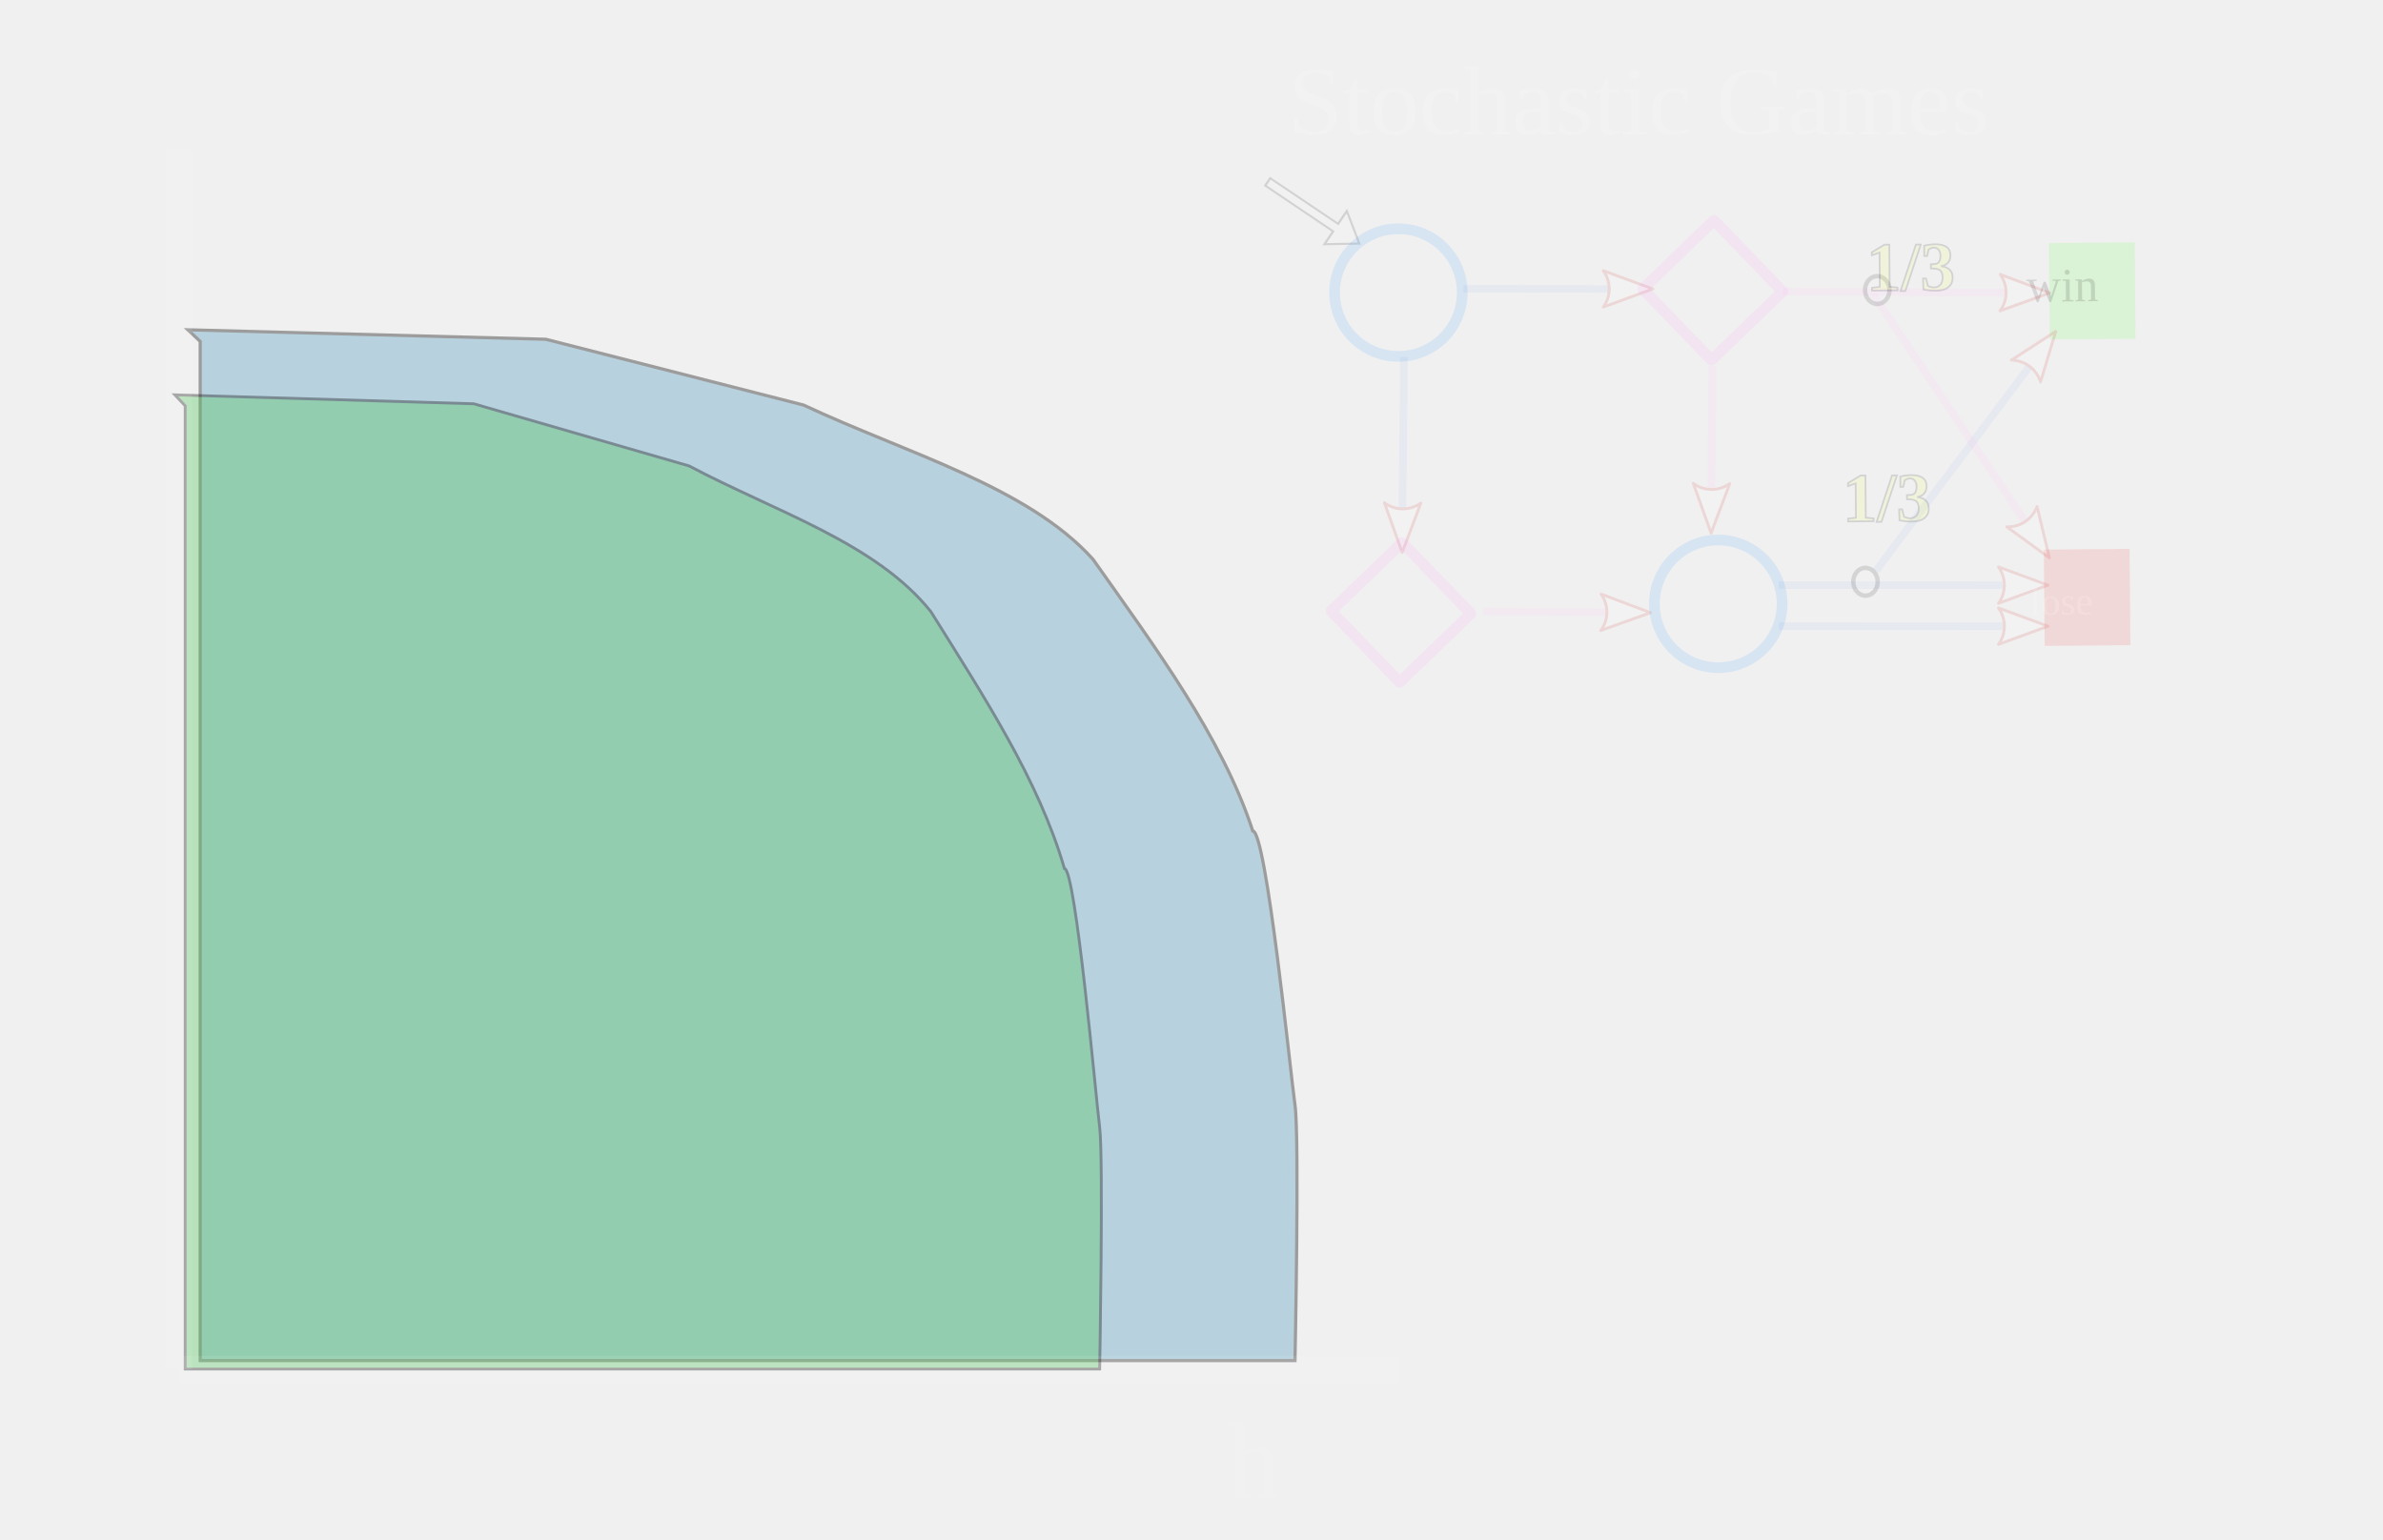
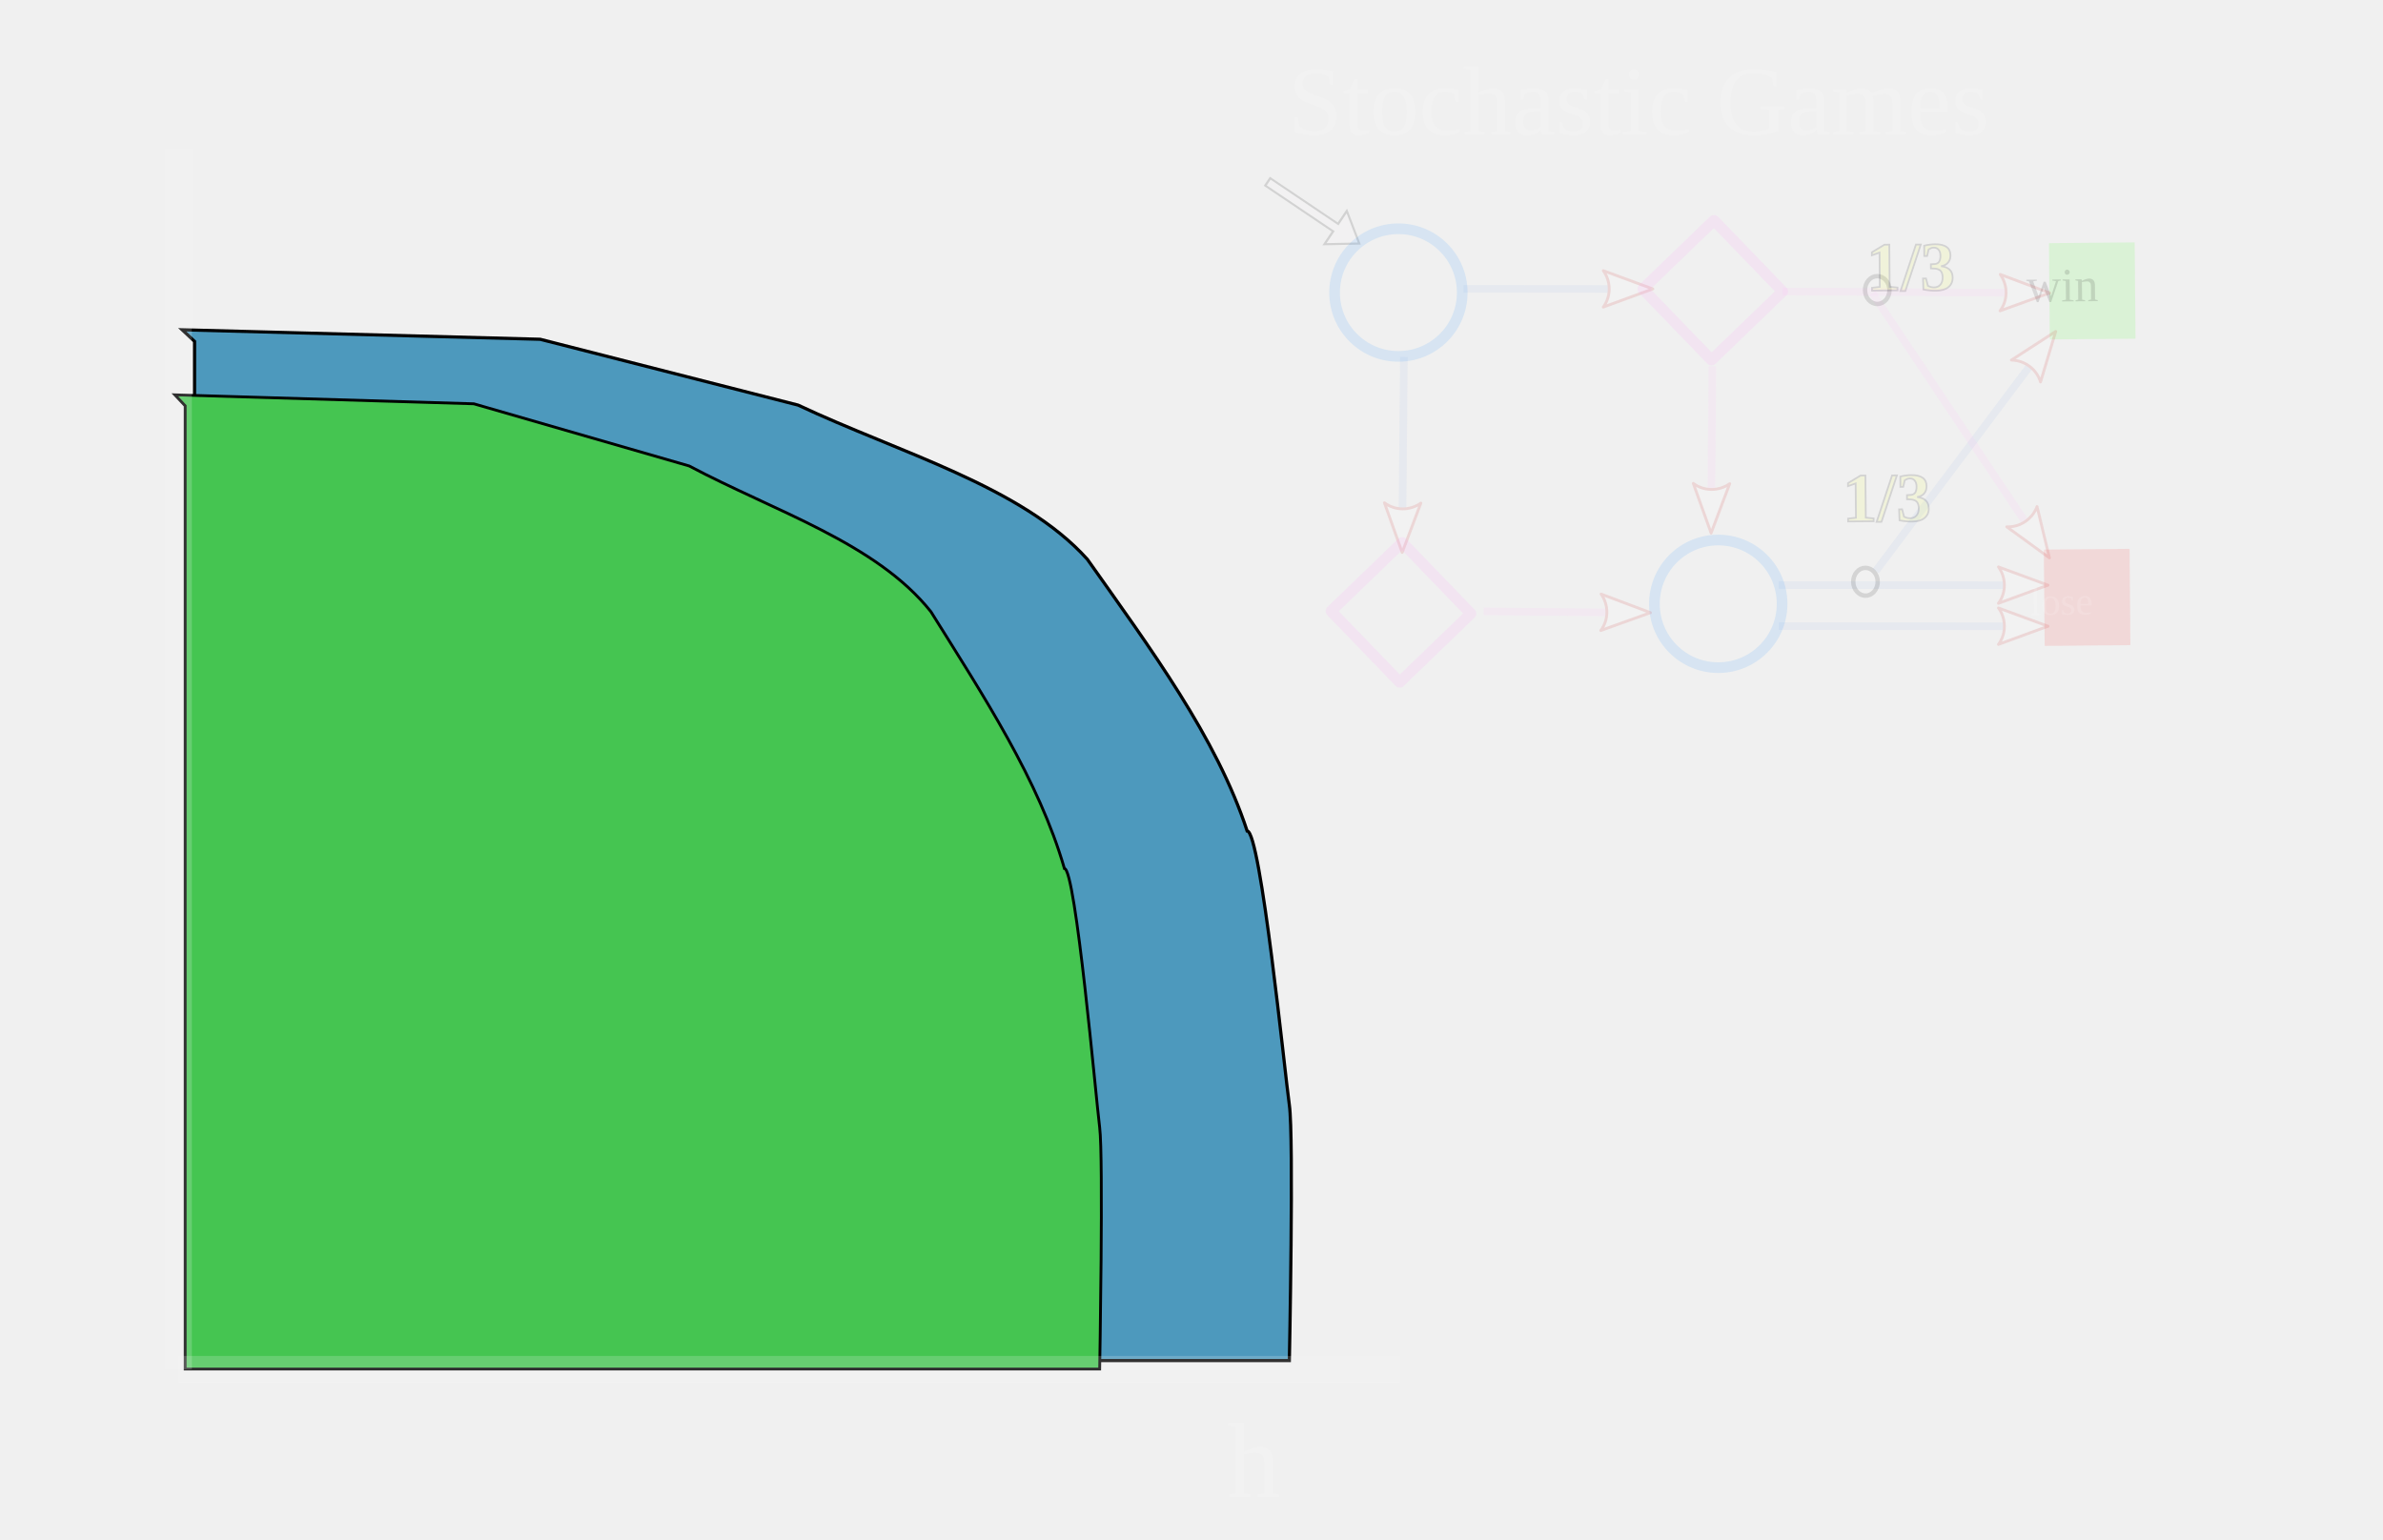
<svg xmlns="http://www.w3.org/2000/svg" width="844.607" height="545.63" viewBox="0 0 223.469 144.365" version="1.1" id="svg211">
  <defs id="defs208">
    <marker style="overflow:visible;" id="Arrow2Lend" refX="0.0" refY="0.0" orient="auto">
      <path transform="scale(1.1) rotate(180) translate(1,0)" d="M 8.719,4.034 L -2.207,0.016 L 8.719,-4.002 C 6.973,-1.63 6.983,1.616 8.719,4.034 z " style="fill-rule:evenodd;fill:context-stroke;stroke-width:0.625;stroke-linejoin:round;" id="path42699" />
    </marker>
    <marker style="overflow:visible" id="marker62969" refX="0.0" refY="0.0" orient="auto">
      <path transform="scale(0.8) translate(-6,0)" style="fill-rule:evenodd;fill:context-fill;stroke:context-stroke;stroke-width:1.0pt" d="M 5.77,0.0 L -2.88,5.0 L -2.88,-5.0 L 5.77,0.0 z " id="path62967" />
    </marker>
    <marker style="overflow:visible" id="marker62959" refX="0.0" refY="0.0" orient="auto">
      <path transform="scale(0.8) translate(12.5,0)" style="fill-rule:evenodd;fill:context-stroke;stroke:context-stroke;stroke-width:1.0pt" d="M 0.0,0.0 L 5.0,-5.0 L -12.5,0.0 L 5.0,5.0 L 0.0,0.0 z " id="path17092" />
    </marker>
    <marker style="overflow:visible" id="TriangleOutL" refX="0" refY="0" orient="auto">
      <path transform="scale(0.8)" style="fill:context-stroke;fill-rule:evenodd;stroke:context-stroke;stroke-width:1pt" d="M 5.77,0 -2.88,5 V -5 Z" id="path17234" />
    </marker>
    <marker style="overflow:visible" id="EmptyTriangleOutL" refX="0" refY="0" orient="auto">
      <path transform="matrix(0.8,0,0,0.8,-4.8,0)" style="fill:context-fill;fill-rule:evenodd;stroke:context-stroke;stroke-width:1pt" d="M 5.77,0 -2.88,5 V -5 Z" id="path17252" />
    </marker>
    <marker orient="auto" refY="0" refX="0" id="Arrow1Send" style="overflow:visible">
      <path id="path1590" d="M 0,0 5,-5 -12.5,0 5,5 Z" style="fill:#484d49;fill-opacity:0.457;fill-rule:evenodd;stroke:#484d49;stroke-width:1pt;stroke-opacity:0.457" transform="matrix(-0.2,0,0,-0.2,-1.2,0)" />
    </marker>
    <marker orient="auto" refY="0" refX="0" id="Arrow1Mend" style="overflow:visible">
      <path id="path1584" d="M 0,0 5,-5 -12.5,0 5,5 Z" style="fill:#000000;fill-opacity:1;fill-rule:evenodd;stroke:#000000;stroke-width:1pt;stroke-opacity:1" transform="matrix(-0.4,0,0,-0.4,-4,0)" />
    </marker>
    <marker orient="auto" refY="0" refX="0" id="Arrow1Lstart" style="overflow:visible">
      <path id="path1575" d="M 0,0 5,-5 -12.5,0 5,5 Z" style="fill:#000000;fill-opacity:1;fill-rule:evenodd;stroke:#000000;stroke-width:1pt;stroke-opacity:1" transform="matrix(0.8,0,0,0.8,10,0)" />
    </marker>
    <style type="text/css" id="current-color-scheme">
      .ColorScheme-Text {
        color:#4d4d4d;
      }
      </style>
    <marker style="overflow:visible" id="TriangleOutL-7" refX="0" refY="0" orient="auto">
      <path transform="scale(0.8)" style="fill:context-stroke;fill-rule:evenodd;stroke:context-stroke;stroke-width:1pt" d="M 5.77,0 -2.88,5 V -5 Z" id="path17234-6" />
    </marker>
    <marker style="overflow:visible" id="TriangleOutL-6" refX="0" refY="0" orient="auto">
      <path transform="scale(0.8)" style="fill:context-stroke;fill-rule:evenodd;stroke:context-stroke;stroke-width:1pt" d="M 5.77,0 -2.88,5 V -5 Z" id="path17234-2" />
    </marker>
    <marker style="overflow:visible" refX="0" refY="0" orient="auto" id="marker1553495298216058387">
      <path transform="scale(-0.6)" d="M 8.719,4.034 -2.207,0.016 8.719,-4.002 c -1.745,2.372 -1.735,5.617 -6e-7,8.035 z" style="fill:#ffffff;fill-opacity:1;fill-rule:evenodd;stroke:#cd2222;stroke-width:0.625;stroke-linejoin:round;stroke-opacity:1" id="path4726" />
    </marker>
    <marker style="overflow:visible" refX="0" refY="0" orient="auto" id="marker1553417629703916899">
      <path transform="scale(-0.6)" d="M 8.719,4.034 -2.207,0.016 8.719,-4.002 c -1.745,2.372 -1.735,5.617 -6e-7,8.035 z" style="fill:#ffffff;fill-opacity:1;fill-rule:evenodd;stroke:#cd2222;stroke-width:0.625;stroke-linejoin:round;stroke-opacity:1" id="path4732" />
    </marker>
    <marker style="overflow:visible" refX="0" refY="0" orient="auto" id="marker1553417629703916899-7">
      <path transform="scale(-0.6)" d="M 8.719,4.034 -2.207,0.016 8.719,-4.002 c -1.745,2.372 -1.735,5.617 -6e-7,8.035 z" style="fill:#ffffff;fill-opacity:1;fill-rule:evenodd;stroke:#cd2222;stroke-width:0.625;stroke-linejoin:round;stroke-opacity:1" id="path4732-2" />
    </marker>
    <marker style="overflow:visible" refX="0" refY="0" orient="auto" id="marker15539562149766756378">
      <path transform="scale(-0.6)" d="M 8.719,4.034 -2.207,0.016 8.719,-4.002 c -1.745,2.372 -1.735,5.617 -6e-7,8.035 z" style="fill:#ffffff;fill-opacity:1;fill-rule:evenodd;stroke:#cd2222;stroke-width:0.625;stroke-linejoin:round;stroke-opacity:1" id="path4735" />
    </marker>
    <marker style="overflow:visible" refX="0" refY="0" orient="auto" id="marker1553506919828493227">
      <path transform="scale(-0.6)" d="M 8.719,4.034 -2.207,0.016 8.719,-4.002 c -1.745,2.372 -1.735,5.617 -6e-7,8.035 z" style="fill:#ffffff;fill-opacity:1;fill-rule:evenodd;stroke:#cd2222;stroke-width:0.625;stroke-linejoin:round;stroke-opacity:1" id="path4723" />
    </marker>
    <marker style="overflow:visible" refX="0" refY="0" orient="auto" id="marker1553506919828493227-4">
      <path transform="scale(-0.6)" d="M 8.719,4.034 -2.207,0.016 8.719,-4.002 c -1.745,2.372 -1.735,5.617 -6e-7,8.035 z" style="fill:#ffffff;fill-opacity:1;fill-rule:evenodd;stroke:#cd2222;stroke-width:0.625;stroke-linejoin:round;stroke-opacity:1" id="path4723-3" />
    </marker>
    <marker style="overflow:visible" refX="0" refY="0" orient="auto" id="marker1553506919828493227-4-6">
      <path transform="scale(-0.6)" d="M 8.719,4.034 -2.207,0.016 8.719,-4.002 c -1.745,2.372 -1.735,5.617 -6e-7,8.035 z" style="fill:#ffffff;fill-opacity:1;fill-rule:evenodd;stroke:#cd2222;stroke-width:0.625;stroke-linejoin:round;stroke-opacity:1" id="path4723-3-4" />
    </marker>
    <marker style="overflow:visible" refX="0" refY="0" orient="auto" id="marker1553352461937877444">
      <path transform="scale(-0.6)" d="M 8.719,4.034 -2.207,0.016 8.719,-4.002 c -1.745,2.372 -1.735,5.617 -6e-7,8.035 z" style="fill:#ffffff;fill-opacity:1;fill-rule:evenodd;stroke:#cd2222;stroke-width:0.625;stroke-linejoin:round;stroke-opacity:1" id="path4720" />
    </marker>
    <marker style="overflow:visible" refX="0" refY="0" orient="auto" id="marker15531871865674093383">
      <path transform="scale(-0.6)" d="M 8.719,4.034 -2.207,0.016 8.719,-4.002 c -1.745,2.372 -1.735,5.617 -6e-7,8.035 z" style="fill:#ffffff;fill-opacity:1;fill-rule:evenodd;stroke:#cd2222;stroke-width:0.625;stroke-linejoin:round;stroke-opacity:1" id="path4729" />
    </marker>
    <marker style="overflow:visible" refX="0" refY="0" orient="auto" id="marker1553506919828493227-0">
      <path transform="scale(-0.6)" d="M 8.719,4.034 -2.207,0.016 8.719,-4.002 c -1.745,2.372 -1.735,5.617 -6e-7,8.035 z" style="fill:#ffffff;fill-opacity:1;fill-rule:evenodd;stroke:#cd2222;stroke-width:0.625;stroke-linejoin:round;stroke-opacity:1" id="path4723-9" />
    </marker>
    <marker style="overflow:visible" refX="0" refY="0" orient="auto" id="marker1553506919828493227-0-6">
      <path transform="scale(-0.6)" d="M 8.719,4.034 -2.207,0.016 8.719,-4.002 c -1.745,2.372 -1.735,5.617 -6e-7,8.035 z" style="fill:#ffffff;fill-opacity:1;fill-rule:evenodd;stroke:#cd2222;stroke-width:0.625;stroke-linejoin:round;stroke-opacity:1" id="path4723-9-0" />
    </marker>
    <marker style="overflow:visible" refX="0" refY="0" orient="auto" id="marker1553506919828493227-0-6-2">
      <path transform="scale(-0.6)" d="M 8.719,4.034 -2.207,0.016 8.719,-4.002 c -1.745,2.372 -1.735,5.617 -6e-7,8.035 z" style="fill:#ffffff;fill-opacity:1;fill-rule:evenodd;stroke:#cd2222;stroke-width:0.625;stroke-linejoin:round;stroke-opacity:1" id="path4723-9-0-6" />
    </marker>
    <marker style="overflow:visible" refX="0" refY="0" orient="auto" id="marker1553506919828493227-0-6-2-2">
      <path transform="scale(-0.6)" d="M 8.719,4.034 -2.207,0.016 8.719,-4.002 c -1.745,2.372 -1.735,5.617 -6e-7,8.035 z" style="fill:#ffffff;fill-opacity:1;fill-rule:evenodd;stroke:#cd2222;stroke-width:0.625;stroke-linejoin:round;stroke-opacity:1" id="path4723-9-0-6-0" />
    </marker>
    <marker style="overflow:visible" refX="0" refY="0" orient="auto" id="marker1553506919828493227-0-6-2-3">
      <path transform="scale(-0.6)" d="M 8.719,4.034 -2.207,0.016 8.719,-4.002 c -1.745,2.372 -1.735,5.617 -6e-7,8.035 z" style="fill:#ffffff;fill-opacity:1;fill-rule:evenodd;stroke:#cd2222;stroke-width:0.625;stroke-linejoin:round;stroke-opacity:1" id="path4723-9-0-6-7" />
    </marker>
    <marker style="overflow:visible" refX="0" refY="0" orient="auto" id="marker1553506919828493227-0-6-2-9">
      <path transform="scale(-0.6)" d="M 8.719,4.034 -2.207,0.016 8.719,-4.002 c -1.745,2.372 -1.735,5.617 -6e-7,8.035 z" style="fill:#ffffff;fill-opacity:1;fill-rule:evenodd;stroke:#cd2222;stroke-width:0.625;stroke-linejoin:round;stroke-opacity:1" id="path4723-9-0-6-2" />
    </marker>
    <marker style="overflow:visible" refX="0" refY="0" orient="auto" id="marker1553506919828493227-0-6-2-9-9">
      <path transform="scale(-0.6)" d="M 8.719,4.034 -2.207,0.016 8.719,-4.002 c -1.745,2.372 -1.735,5.617 -6e-7,8.035 z" style="fill:#ffffff;fill-opacity:1;fill-rule:evenodd;stroke:#cd2222;stroke-width:0.625;stroke-linejoin:round;stroke-opacity:1" id="path4723-9-0-6-2-7" />
    </marker>
    <marker style="overflow:visible" refX="0" refY="0" orient="auto" id="marker1553506919828493227-0-6-2-9-6">
      <path transform="scale(-0.6)" d="M 8.719,4.034 -2.207,0.016 8.719,-4.002 c -1.745,2.372 -1.735,5.617 -6e-7,8.035 z" style="fill:#ffffff;fill-opacity:1;fill-rule:evenodd;stroke:#cd2222;stroke-width:0.625;stroke-linejoin:round;stroke-opacity:1" id="path4723-9-0-6-2-1" />
    </marker>
    <marker style="overflow:visible" refX="0" refY="0" orient="auto" id="marker1553506919828493227-0-6-2-9-6-9">
      <path transform="scale(-0.6)" d="M 8.719,4.034 -2.207,0.016 8.719,-4.002 c -1.745,2.372 -1.735,5.617 -6e-7,8.035 z" style="fill:#ffffff;fill-opacity:1;fill-rule:evenodd;stroke:#cd2222;stroke-width:0.625;stroke-linejoin:round;stroke-opacity:1" id="path4723-9-0-6-2-1-3" />
    </marker>
    <marker style="overflow:visible" refX="0" refY="0" orient="auto" id="marker1553506919828493227-0-3">
      <path transform="scale(-0.6)" d="M 8.719,4.034 -2.207,0.016 8.719,-4.002 c -1.745,2.372 -1.735,5.617 -6e-7,8.035 z" style="fill:#ffffff;fill-opacity:1;fill-rule:evenodd;stroke:#cd2222;stroke-width:0.625;stroke-linejoin:round;stroke-opacity:1" id="path4723-9-6" />
    </marker>
    <marker style="overflow:visible" refX="0" refY="0" orient="auto" id="marker1553506919828493227-0-6-0">
      <path transform="scale(-0.6)" d="M 8.719,4.034 -2.207,0.016 8.719,-4.002 c -1.745,2.372 -1.735,5.617 -6e-7,8.035 z" style="fill:#ffffff;fill-opacity:1;fill-rule:evenodd;stroke:#cd2222;stroke-width:0.625;stroke-linejoin:round;stroke-opacity:1" id="path4723-9-0-62" />
    </marker>
    <marker style="overflow:visible" refX="0" refY="0" orient="auto" id="marker1553506919828493227-0-6-2-6">
      <path transform="scale(-0.6)" d="M 8.719,4.034 -2.207,0.016 8.719,-4.002 c -1.745,2.372 -1.735,5.617 -6e-7,8.035 z" style="fill:#ffffff;fill-opacity:1;fill-rule:evenodd;stroke:#cd2222;stroke-width:0.625;stroke-linejoin:round;stroke-opacity:1" id="path4723-9-0-6-1" />
    </marker>
    <marker style="overflow:visible" refX="0" refY="0" orient="auto" id="marker1553506919828493227-0-6-2-2-8">
      <path transform="scale(-0.6)" d="M 8.719,4.034 -2.207,0.016 8.719,-4.002 c -1.745,2.372 -1.735,5.617 -6e-7,8.035 z" style="fill:#ffffff;fill-opacity:1;fill-rule:evenodd;stroke:#cd2222;stroke-width:0.625;stroke-linejoin:round;stroke-opacity:1" id="path4723-9-0-6-0-7" />
    </marker>
    <marker style="overflow:visible" refX="0" refY="0" orient="auto" id="marker1553506919828493227-0-6-2-3-9">
      <path transform="scale(-0.6)" d="M 8.719,4.034 -2.207,0.016 8.719,-4.002 c -1.745,2.372 -1.735,5.617 -6e-7,8.035 z" style="fill:#ffffff;fill-opacity:1;fill-rule:evenodd;stroke:#cd2222;stroke-width:0.625;stroke-linejoin:round;stroke-opacity:1" id="path4723-9-0-6-7-2" />
    </marker>
    <marker style="overflow:visible" refX="0" refY="0" orient="auto" id="marker1553506919828493227-0-6-2-9-0">
      <path transform="scale(-0.6)" d="M 8.719,4.034 -2.207,0.016 8.719,-4.002 c -1.745,2.372 -1.735,5.617 -6e-7,8.035 z" style="fill:#ffffff;fill-opacity:1;fill-rule:evenodd;stroke:#cd2222;stroke-width:0.625;stroke-linejoin:round;stroke-opacity:1" id="path4723-9-0-6-2-2" />
    </marker>
    <marker style="overflow:visible" refX="0" refY="0" orient="auto" id="marker1553506919828493227-0-6-2-9-9-3">
      <path transform="scale(-0.6)" d="M 8.719,4.034 -2.207,0.016 8.719,-4.002 c -1.745,2.372 -1.735,5.617 -6e-7,8.035 z" style="fill:#ffffff;fill-opacity:1;fill-rule:evenodd;stroke:#cd2222;stroke-width:0.625;stroke-linejoin:round;stroke-opacity:1" id="path4723-9-0-6-2-7-7" />
    </marker>
    <marker style="overflow:visible" refX="0" refY="0" orient="auto" id="marker1553506919828493227-0-6-2-9-6-5">
      <path transform="scale(-0.6)" d="M 8.719,4.034 -2.207,0.016 8.719,-4.002 c -1.745,2.372 -1.735,5.617 -6e-7,8.035 z" style="fill:#ffffff;fill-opacity:1;fill-rule:evenodd;stroke:#cd2222;stroke-width:0.625;stroke-linejoin:round;stroke-opacity:1" id="path4723-9-0-6-2-1-9" />
    </marker>
    <marker style="overflow:visible" refX="0" refY="0" orient="auto" id="marker1553506919828493227-0-6-2-9-6-9-2">
      <path transform="scale(-0.6)" d="M 8.719,4.034 -2.207,0.016 8.719,-4.002 c -1.745,2.372 -1.735,5.617 -6e-7,8.035 z" style="fill:#ffffff;fill-opacity:1;fill-rule:evenodd;stroke:#cd2222;stroke-width:0.625;stroke-linejoin:round;stroke-opacity:1" id="path4723-9-0-6-2-1-3-2" />
    </marker>
    <marker style="overflow:visible;" refX="0.0" refY="0.0" orient="auto" id="Arrow2Lend5272">
      <path transform="scale(1.1) rotate(180) translate(1,0)" d="M 8.719,4.034 L -2.207,0.016 L 8.719,-4.002 C 6.973,-1.63 6.983,1.616 8.719,4.034 z " style="fill-rule:evenodd;fill:#ffffff;stroke-width:0.625;stroke-linejoin:round;stroke:#000000" id="path43588" />
    </marker>
    <marker style="overflow:visible;" refX="0.0" refY="0.0" orient="auto" id="Arrow2Lend52722424">
      <path transform="scale(1.1) rotate(180) translate(1,0)" d="M 8.719,4.034 L -2.207,0.016 L 8.719,-4.002 C 6.973,-1.63 6.983,1.616 8.719,4.034 z " style="fill-rule:evenodd;fill:#000000;stroke-width:0.625;stroke-linejoin:round;stroke:#000000" id="path43892" />
    </marker>
    <marker style="overflow:visible" refX="0" refY="0" orient="auto" id="marker1553495298216058387-0-8">
      <path transform="scale(-0.6)" d="M 8.719,4.034 -2.207,0.016 8.719,-4.002 c -1.745,2.372 -1.735,5.617 -6e-7,8.035 z" style="fill:#ffffff;fill-opacity:1;fill-rule:evenodd;stroke:#cd2222;stroke-width:0.625;stroke-linejoin:round;stroke-opacity:1" id="path4726-6-8" />
    </marker>
    <marker style="overflow:visible" refX="0" refY="0" orient="auto" id="marker1553417629703916899-1-3">
      <path transform="scale(-0.6)" d="M 8.719,4.034 -2.207,0.016 8.719,-4.002 c -1.745,2.372 -1.735,5.617 -6e-7,8.035 z" style="fill:#ffffff;fill-opacity:1;fill-rule:evenodd;stroke:#cd2222;stroke-width:0.625;stroke-linejoin:round;stroke-opacity:1" id="path4732-5-1" />
    </marker>
    <marker style="overflow:visible" refX="0" refY="0" orient="auto" id="marker1553417629703916899-7-8">
      <path transform="scale(-0.6)" d="M 8.719,4.034 -2.207,0.016 8.719,-4.002 c -1.745,2.372 -1.735,5.617 -6e-7,8.035 z" style="fill:#ffffff;fill-opacity:1;fill-rule:evenodd;stroke:#cd2222;stroke-width:0.625;stroke-linejoin:round;stroke-opacity:1" id="path4732-2-9" />
    </marker>
    <marker style="overflow:visible" refX="0" refY="0" orient="auto" id="marker15539562149766756378-9-6">
      <path transform="scale(-0.6)" d="M 8.719,4.034 -2.207,0.016 8.719,-4.002 c -1.745,2.372 -1.735,5.617 -6e-7,8.035 z" style="fill:#ffffff;fill-opacity:1;fill-rule:evenodd;stroke:#cd2222;stroke-width:0.625;stroke-linejoin:round;stroke-opacity:1" id="path4735-4-4" />
    </marker>
    <marker style="overflow:visible" refX="0" refY="0" orient="auto" id="marker1553506919828493227-9-3">
      <path transform="scale(-0.6)" d="M 8.719,4.034 -2.207,0.016 8.719,-4.002 c -1.745,2.372 -1.735,5.617 -6e-7,8.035 z" style="fill:#ffffff;fill-opacity:1;fill-rule:evenodd;stroke:#cd2222;stroke-width:0.625;stroke-linejoin:round;stroke-opacity:1" id="path4723-0-3" />
    </marker>
    <marker style="overflow:visible" refX="0" refY="0" orient="auto" id="marker1553506919828493227-4-3">
      <path transform="scale(-0.6)" d="M 8.719,4.034 -2.207,0.016 8.719,-4.002 c -1.745,2.372 -1.735,5.617 -6e-7,8.035 z" style="fill:#ffffff;fill-opacity:1;fill-rule:evenodd;stroke:#cd2222;stroke-width:0.625;stroke-linejoin:round;stroke-opacity:1" id="path4723-3-8" />
    </marker>
    <marker style="overflow:visible" refX="0" refY="0" orient="auto" id="marker1553506919828493227-4-6-6">
      <path transform="scale(-0.6)" d="M 8.719,4.034 -2.207,0.016 8.719,-4.002 c -1.745,2.372 -1.735,5.617 -6e-7,8.035 z" style="fill:#ffffff;fill-opacity:1;fill-rule:evenodd;stroke:#cd2222;stroke-width:0.625;stroke-linejoin:round;stroke-opacity:1" id="path4723-3-4-0" />
    </marker>
    <marker style="overflow:visible" refX="0" refY="0" orient="auto" id="marker1553352461937877444-9-4">
      <path transform="scale(-0.6)" d="M 8.719,4.034 -2.207,0.016 8.719,-4.002 c -1.745,2.372 -1.735,5.617 -6e-7,8.035 z" style="fill:#ffffff;fill-opacity:1;fill-rule:evenodd;stroke:#cd2222;stroke-width:0.625;stroke-linejoin:round;stroke-opacity:1" id="path4720-1-8" />
    </marker>
    <marker style="overflow:visible" refX="0" refY="0" orient="auto" id="marker15531871865674093383-7-8">
      <path transform="scale(-0.6)" d="M 8.719,4.034 -2.207,0.016 8.719,-4.002 c -1.745,2.372 -1.735,5.617 -6e-7,8.035 z" style="fill:#ffffff;fill-opacity:1;fill-rule:evenodd;stroke:#cd2222;stroke-width:0.625;stroke-linejoin:round;stroke-opacity:1" id="path4729-7-8" />
    </marker>
    <marker style="overflow:visible" refX="0" refY="0" orient="auto" id="marker1553506919828493227-0-31">
      <path transform="scale(-0.6)" d="M 8.719,4.034 -2.207,0.016 8.719,-4.002 c -1.745,2.372 -1.735,5.617 -6e-7,8.035 z" style="fill:#ffffff;fill-opacity:1;fill-rule:evenodd;stroke:#cd2222;stroke-width:0.625;stroke-linejoin:round;stroke-opacity:1" id="path4723-9-9" />
    </marker>
    <marker style="overflow:visible" refX="0" refY="0" orient="auto" id="marker1553506919828493227-0-6-4">
      <path transform="scale(-0.6)" d="M 8.719,4.034 -2.207,0.016 8.719,-4.002 c -1.745,2.372 -1.735,5.617 -6e-7,8.035 z" style="fill:#ffffff;fill-opacity:1;fill-rule:evenodd;stroke:#cd2222;stroke-width:0.625;stroke-linejoin:round;stroke-opacity:1" id="path4723-9-0-7" />
    </marker>
    <marker style="overflow:visible" refX="0" refY="0" orient="auto" id="marker1553506919828493227-0-6-2-8">
      <path transform="scale(-0.6)" d="M 8.719,4.034 -2.207,0.016 8.719,-4.002 c -1.745,2.372 -1.735,5.617 -6e-7,8.035 z" style="fill:#ffffff;fill-opacity:1;fill-rule:evenodd;stroke:#cd2222;stroke-width:0.625;stroke-linejoin:round;stroke-opacity:1" id="path4723-9-0-6-4" />
    </marker>
    <marker style="overflow:visible" refX="0" refY="0" orient="auto" id="marker1553506919828493227-0-6-2-2-5">
      <path transform="scale(-0.6)" d="M 8.719,4.034 -2.207,0.016 8.719,-4.002 c -1.745,2.372 -1.735,5.617 -6e-7,8.035 z" style="fill:#ffffff;fill-opacity:1;fill-rule:evenodd;stroke:#cd2222;stroke-width:0.625;stroke-linejoin:round;stroke-opacity:1" id="path4723-9-0-6-0-0" />
    </marker>
    <marker style="overflow:visible" refX="0" refY="0" orient="auto" id="marker1553506919828493227-0-6-2-3-3">
      <path transform="scale(-0.6)" d="M 8.719,4.034 -2.207,0.016 8.719,-4.002 c -1.745,2.372 -1.735,5.617 -6e-7,8.035 z" style="fill:#ffffff;fill-opacity:1;fill-rule:evenodd;stroke:#cd2222;stroke-width:0.625;stroke-linejoin:round;stroke-opacity:1" id="path4723-9-0-6-7-6" />
    </marker>
    <marker style="overflow:visible" refX="0" refY="0" orient="auto" id="marker1553506919828493227-0-6-2-9-1">
      <path transform="scale(-0.6)" d="M 8.719,4.034 -2.207,0.016 8.719,-4.002 c -1.745,2.372 -1.735,5.617 -6e-7,8.035 z" style="fill:#ffffff;fill-opacity:1;fill-rule:evenodd;stroke:#cd2222;stroke-width:0.625;stroke-linejoin:round;stroke-opacity:1" id="path4723-9-0-6-2-0" />
    </marker>
    <marker style="overflow:visible" refX="0" refY="0" orient="auto" id="marker1553506919828493227-0-6-2-9-9-6">
      <path transform="scale(-0.6)" d="M 8.719,4.034 -2.207,0.016 8.719,-4.002 c -1.745,2.372 -1.735,5.617 -6e-7,8.035 z" style="fill:#ffffff;fill-opacity:1;fill-rule:evenodd;stroke:#cd2222;stroke-width:0.625;stroke-linejoin:round;stroke-opacity:1" id="path4723-9-0-6-2-7-3" />
    </marker>
    <marker style="overflow:visible" refX="0" refY="0" orient="auto" id="marker1553506919828493227-0-6-2-9-6-2">
      <path transform="scale(-0.6)" d="M 8.719,4.034 -2.207,0.016 8.719,-4.002 c -1.745,2.372 -1.735,5.617 -6e-7,8.035 z" style="fill:#ffffff;fill-opacity:1;fill-rule:evenodd;stroke:#cd2222;stroke-width:0.625;stroke-linejoin:round;stroke-opacity:1" id="path4723-9-0-6-2-1-0" />
    </marker>
    <marker style="overflow:visible" refX="0" refY="0" orient="auto" id="marker1553506919828493227-0-6-2-9-6-9-6">
      <path transform="scale(-0.6)" d="M 8.719,4.034 -2.207,0.016 8.719,-4.002 c -1.745,2.372 -1.735,5.617 -6e-7,8.035 z" style="fill:#ffffff;fill-opacity:1;fill-rule:evenodd;stroke:#cd2222;stroke-width:0.625;stroke-linejoin:round;stroke-opacity:1" id="path4723-9-0-6-2-1-3-1" />
    </marker>
  </defs>
  <g id="layer2">
-     <path style="opacity:0.35;fill:#4d99bd;fill-opacity:1;stroke:#000000;stroke-width:0.298px;stroke-linecap:butt;stroke-linejoin:miter;stroke-opacity:1" d="m 20.452,32.082 33.567,0.889 24.182,6.173 c 9.529,4.485 20.991,7.631 27.131,14.463 5.924,8.382 12.12,16.731 14.985,25.483 1.263,0 3.546,22.822 3.96,25.712 0.425,2.968 0,23.969 0,23.969 H 21.611 V 33.173 Z" id="path45173-5" transform="translate(-2.836488,-1.148294)" />
+     <path style="opacity:1;fill:#4d99bd;fill-opacity:1;stroke:#000000;stroke-width:0.298px;stroke-linecap:butt;stroke-linejoin:miter;stroke-opacity:1" d="m 17.086,30.934 33.567,0.889 24.182,6.173 c 9.529,4.485 20.991,7.631 27.131,14.463 5.924,8.382 12.12,16.731 14.985,25.483 1.263,0 3.546,22.822 3.96,25.712 0.425,2.968 0,23.969 0,23.969 H 18.245 V 32.025 Z" id="path45173-5" />
  </g>
  <g id="layer1" transform="translate(-2.836488,-1.148294)">
-     <text xml:space="preserve" style="font-size:13.334px;line-height:1.25;font-family:'Times New Roman';-inkscape-font-specification:'Times New Roman, ';text-align:center;word-spacing:0px;text-anchor:middle;opacity:0.103;fill:#ffffff;fill-opacity:0.823;stroke-width:0.333" x="10.866" y="20.572" id="text32281-1-5">
+     <text xml:space="preserve" style="font-size:13.334px;line-height:1.25;font-family:'Times New Roman';-inkscape-font-specification:'Times New Roman, ';text-align:center;word-spacing:0px;text-anchor:middle;opacity:0.198;fill:#ffffff;fill-opacity:0.823;stroke-width:0.333" x="10.866" y="20.572" id="text32281-1-5">
      <tspan style="font-style:normal;font-variant:normal;font-weight:normal;font-stretch:normal;font-size:10px;font-family:'Times New Roman';-inkscape-font-specification:'Times New Roman, Normal';font-variant-ligatures:normal;font-variant-caps:normal;font-variant-numeric:normal;font-variant-east-asian:normal;fill:#ffffff;fill-opacity:0.823;stroke-width:0.333" x="10.866" y="20.572" id="tspan59545-2">p</tspan>
      <tspan style="font-style:normal;font-variant:normal;font-weight:normal;font-stretch:normal;font-size:10px;font-family:'Times New Roman';-inkscape-font-specification:'Times New Roman, Normal';font-variant-ligatures:normal;font-variant-caps:normal;font-variant-numeric:normal;font-variant-east-asian:normal;fill:#ffffff;fill-opacity:0.823;stroke-width:0.333" x="10.866" y="37.239" id="tspan61857-9" />
      <tspan style="font-style:normal;font-variant:normal;font-weight:normal;font-stretch:normal;font-size:10px;font-family:'Times New Roman';-inkscape-font-specification:'Times New Roman, Normal';font-variant-ligatures:normal;font-variant-caps:normal;font-variant-numeric:normal;font-variant-east-asian:normal;fill:#ffffff;fill-opacity:0.823;stroke-width:0.333" x="10.866" y="53.906" id="tspan55925-1" />
    </text>
-     <text xml:space="preserve" style="font-size:13.334px;line-height:1.25;font-family:'Times New Roman';-inkscape-font-specification:'Times New Roman, ';text-align:center;word-spacing:0px;text-anchor:middle;opacity:0.103;fill:#ffffff;fill-opacity:0.823;stroke-width:0.333" x="132.068" y="141.566" id="text32281-1-5-2">
+     <text xml:space="preserve" style="font-size:13.334px;line-height:1.25;font-family:'Times New Roman';-inkscape-font-specification:'Times New Roman, ';text-align:center;word-spacing:0px;text-anchor:middle;opacity:0.198;fill:#ffffff;fill-opacity:0.823;stroke-width:0.333" x="132.068" y="141.566" id="text32281-1-5-2">
      <tspan style="font-style:normal;font-variant:normal;font-weight:normal;font-stretch:normal;font-size:10px;font-family:'Times New Roman';-inkscape-font-specification:'Times New Roman, Normal';font-variant-ligatures:normal;font-variant-caps:normal;font-variant-numeric:normal;font-variant-east-asian:normal;fill:#ffffff;fill-opacity:0.823;stroke-width:0.333" x="132.068" y="141.566" id="tspan59545-2-7">h</tspan>
      <tspan style="font-style:normal;font-variant:normal;font-weight:normal;font-stretch:normal;font-size:10px;font-family:'Times New Roman';-inkscape-font-specification:'Times New Roman, Normal';font-variant-ligatures:normal;font-variant-caps:normal;font-variant-numeric:normal;font-variant-east-asian:normal;fill:#ffffff;fill-opacity:0.823;stroke-width:0.333" x="132.068" y="158.233" id="tspan61857-9-0" />
      <tspan style="font-style:normal;font-variant:normal;font-weight:normal;font-stretch:normal;font-size:10px;font-family:'Times New Roman';-inkscape-font-specification:'Times New Roman, Normal';font-variant-ligatures:normal;font-variant-caps:normal;font-variant-numeric:normal;font-variant-east-asian:normal;fill:#ffffff;fill-opacity:0.823;stroke-width:0.333" x="132.068" y="174.901" id="tspan55925-1-9" />
    </text>
-     <path style="opacity:0.34;fill:#45c551;fill-opacity:1;stroke:#000000;stroke-width:0.265px;stroke-linecap:butt;stroke-linejoin:miter;stroke-opacity:1" d="m 19.234,38.184 28.039,0.84 20.199,5.834 c 7.96,4.238 17.534,7.212 22.663,13.669 4.948,7.922 10.124,15.812 12.517,24.084 1.055,0 2.962,21.569 3.308,24.3 0.355,2.805 0,22.653 0,22.653 H 20.202 V 39.214 Z" id="path45173" />
+     <path style="opacity:1;fill:#45c551;fill-opacity:1;stroke:#000000;stroke-width:0.265px;stroke-linecap:butt;stroke-linejoin:miter;stroke-opacity:1" d="m 19.234,38.184 28.039,0.84 20.199,5.834 c 7.96,4.238 17.534,7.212 22.663,13.669 4.948,7.922 10.124,15.812 12.517,24.084 1.055,0 2.962,21.569 3.308,24.3 0.355,2.805 0,22.653 0,22.653 H 20.202 V 39.214 Z" id="path45173" />
    <path style="display:inline;opacity:0.127;fill:none;fill-opacity:0.988;stroke:#9cb5e5;stroke-width:0.709;stroke-linecap:butt;stroke-linejoin:miter;stroke-miterlimit:4;stroke-dasharray:none;stroke-opacity:1;marker-end:url(#marker1553506919828493227-0-31)" d="m 134.488,34.635 -0.158,17.397" id="path97297-1-9-3" />
    <path style="display:inline;opacity:0.127;fill:none;fill-opacity:0.988;stroke:#9cb5e5;stroke-width:0.709;stroke-linecap:butt;stroke-linejoin:miter;stroke-miterlimit:4;stroke-dasharray:none;stroke-opacity:1;marker-end:url(#marker1553506919828493227-0-6-4)" d="m 140.074,28.239 16.821,0.016" id="path97297-1-9-3-6" />
    <path style="display:inline;opacity:0.127;fill:none;fill-opacity:0.988;stroke:#9cb5e5;stroke-width:0.709;stroke-linecap:butt;stroke-linejoin:miter;stroke-miterlimit:4;stroke-dasharray:none;stroke-opacity:1;marker-end:url(#marker1553506919828493227-0-6-2-8)" d="m 169.642,59.877 24.313,0.016" id="path97297-1-9-3-6-1" />
    <path style="display:inline;opacity:0.127;fill:none;fill-opacity:0.988;stroke:#9cb5e5;stroke-width:0.709;stroke-linecap:butt;stroke-linejoin:miter;stroke-miterlimit:4;stroke-dasharray:none;stroke-opacity:1;marker-end:url(#marker1553506919828493227-0-6-2-2-5)" d="m 169.64,56.026 24.313,0.016" id="path97297-1-9-3-6-1-2" />
    <polygon points="0,182.359 233.178,0 233.178,141.732 902.25,141.732 902.25,222.986 233.178,222.986 233.178,364.719 " id="path2050-8-8-9-3" transform="matrix(-0.0095156,-0.00640994,-0.00575014,0.00854443,131.3558,22.4347)" style="opacity:0.127;fill:#fffdff;fill-opacity:0.988;stroke:#000000;stroke-width:18.42;stroke-miterlimit:4;stroke-dasharray:none;stroke-opacity:1" />
    <ellipse style="opacity:0.127;fill:none;fill-opacity:1;stroke:#2592ff;stroke-width:1;stroke-miterlimit:4;stroke-dasharray:none;stroke-dashoffset:0;stroke-opacity:1" id="path82630-6" cx="133.718" cy="29.767" transform="rotate(-0.5030784)" rx="5.986" ry="5.986" />
    <ellipse style="opacity:0.127;fill:none;fill-opacity:1;stroke:#2592ff;stroke-width:1;stroke-miterlimit:4;stroke-dasharray:none;stroke-dashoffset:0;stroke-opacity:1" id="path82630-8-0" cx="163.455" cy="59.225" transform="rotate(-0.5030784)" rx="5.986" ry="5.986" />
    <rect style="opacity:0.127;fill:none;fill-opacity:0.988;stroke:#ff8ffa;stroke-width:1.028;stroke-miterlimit:4;stroke-dasharray:none;stroke-dashoffset:0;stroke-opacity:1" id="rect82654-50" width="9.272" height="9.272" x="93.272" y="129.286" ry="0.024" transform="rotate(-43.98293)" />
    <rect style="opacity:0.127;fill:none;fill-opacity:0.988;stroke:#ff8ffa;stroke-width:1.028;stroke-miterlimit:4;stroke-dasharray:none;stroke-dashoffset:0;stroke-opacity:1" id="rect82654-5-2" width="9.272" height="9.272" x="51.251" y="130.724" ry="0.024" transform="rotate(-43.98293)" />
    <rect style="opacity:0.127;fill:#44ff24;fill-opacity:0.988;stroke-width:1.214;stroke-miterlimit:4;stroke-dasharray:none" id="rect91018" width="8.043" height="9.036" x="194.76" y="25.665" transform="rotate(-0.5030784)" ry="0.046" />
    <rect style="opacity:0.127;fill:#fd3333;fill-opacity:0.988;stroke-width:1.214;stroke-miterlimit:4;stroke-dasharray:none" id="rect91018-4" width="8.043" height="9.036" x="194.028" y="54.405" transform="rotate(-0.5030784)" ry="0.046" />
    <text xml:space="preserve" style="font-size:4.493px;line-height:1.25;font-family:'Times New Roman';-inkscape-font-specification:'Times New Roman, ';text-align:center;word-spacing:0px;text-anchor:middle;opacity:0.127;fill:#070007;fill-opacity:0.988;stroke-width:0.112" x="198.786" y="31.145" id="text100249" transform="rotate(-0.5030769)">
      <tspan id="tspan100247" style="stroke-width:0.112" x="198.786" y="31.145">win</tspan>
    </text>
    <text xml:space="preserve" style="font-size:3.666px;line-height:1.25;font-family:'Times New Roman';-inkscape-font-specification:'Times New Roman, ';text-align:center;word-spacing:0px;text-anchor:middle;opacity:0.127;fill:#ffffff;fill-opacity:0.988;stroke-width:0.092" x="197.937" y="60.534" id="text100249-8" transform="rotate(-0.5030769)">
      <tspan id="tspan100247-1" style="fill:#ffffff;fill-opacity:0.988;stroke-width:0.092" x="197.937" y="60.534">lose</tspan>
    </text>
    <ellipse style="opacity:0.127;fill:#fefefe;fill-opacity:0.988;stroke:#131313;stroke-width:0.416;stroke-miterlimit:4;stroke-dasharray:none;stroke-dashoffset:0;stroke-opacity:1" id="path104165-4" cx="177.278" cy="57.274" transform="rotate(-0.5030784)" rx="1.146" ry="1.304" />
    <path style="display:inline;opacity:0.127;fill:none;fill-opacity:0.988;stroke:#9cb5e5;stroke-width:0.709;stroke-linecap:butt;stroke-linejoin:miter;stroke-miterlimit:4;stroke-dasharray:none;stroke-opacity:1;marker-end:url(#marker1553506919828493227-0-6-2-3-3)" d="M 178.744,54.708 195.057,32.99" id="path97297-1-9-3-6-1-5" />
    <path style="display:inline;opacity:0.127;fill:none;fill-opacity:0.988;stroke:#ffb7fb;stroke-width:0.709;stroke-linecap:butt;stroke-linejoin:miter;stroke-miterlimit:4;stroke-dasharray:none;stroke-opacity:1;marker-end:url(#marker1553506919828493227-0-6-2-9-1)" d="m 163.42,35.497 -0.122,14.714" id="path97297-1-9-3-6-1-28" />
    <path style="display:inline;opacity:0.127;fill:none;fill-opacity:0.988;stroke:#ffb7fb;stroke-width:0.709;stroke-linecap:butt;stroke-linejoin:miter;stroke-miterlimit:4;stroke-dasharray:none;stroke-opacity:1;marker-end:url(#marker1553506919828493227-0-6-2-9-9-6)" d="m 141.962,58.494 14.714,0.122" id="path97297-1-9-3-6-1-28-3" />
    <path style="display:inline;opacity:0.127;fill:none;fill-opacity:0.988;stroke:#ffb7fb;stroke-width:0.709;stroke-linecap:butt;stroke-linejoin:miter;stroke-miterlimit:4;stroke-dasharray:none;stroke-opacity:1;marker-end:url(#marker1553506919828493227-0-6-2-9-6-2)" d="m 170.006,28.488 24.106,0.138" id="path97297-1-9-3-6-1-28-2" />
    <path style="display:inline;opacity:0.127;fill:none;fill-opacity:0.988;stroke:#ffb7fb;stroke-width:0.709;stroke-linecap:butt;stroke-linejoin:miter;stroke-miterlimit:4;stroke-dasharray:none;stroke-opacity:1;marker-end:url(#marker1553506919828493227-0-6-2-9-6-9-6)" d="m 178.43,28.665 16.069,24.035" id="path97297-1-9-3-6-1-28-2-1" />
    <text xml:space="preserve" style="font-size:6.498px;line-height:1.25;font-family:'Times New Roman';-inkscape-font-specification:'Times New Roman, ';text-align:center;word-spacing:0px;text-anchor:middle;opacity:0.127;fill:#efff43;fill-opacity:0.988;stroke:#000000;stroke-width:0.162;stroke-opacity:1" x="183.402" y="51.606" id="text96996-9-5" transform="rotate(-0.5030769)">
      <tspan id="tspan96994-8-1" style="font-weight:bold;fill:#efff43;fill-opacity:0.988;stroke:#000000;stroke-width:0.162;stroke-opacity:1" x="183.402" y="51.606">1/3</tspan>
    </text>
    <ellipse style="opacity:0.127;fill:#fefefe;fill-opacity:0.988;stroke:#131313;stroke-width:0.416;stroke-miterlimit:4;stroke-dasharray:none;stroke-dashoffset:0;stroke-opacity:1" id="path104165-7" cx="178.624" cy="29.924" transform="rotate(-0.5030784)" rx="1.146" ry="1.304" />
    <text xml:space="preserve" style="font-size:6.498px;line-height:1.25;font-family:'Times New Roman';-inkscape-font-specification:'Times New Roman, ';text-align:center;word-spacing:0px;text-anchor:middle;opacity:0.127;fill:#efff43;fill-opacity:0.988;stroke:#000000;stroke-width:0.162;stroke-opacity:1" x="185.831" y="29.973" id="text96996-94" transform="rotate(-0.5030769)">
      <tspan id="tspan96994-3" style="font-weight:bold;fill:#efff43;fill-opacity:0.988;stroke:#000000;stroke-width:0.162;stroke-opacity:1" x="185.831" y="29.973">1/3</tspan>
    </text>
    <text xml:space="preserve" style="font-size:12.291px;line-height:1.25;font-family:'Times New Roman';-inkscape-font-specification:'Times New Roman, ';text-align:center;word-spacing:0px;text-anchor:middle;stroke-width:0.307;opacity:0.127" x="164.193" y="13.761" id="text8904-7">
      <tspan id="tspan8902-5" style="font-style:normal;font-variant:normal;font-weight:normal;font-stretch:normal;font-size:9.218px;font-family:'Times New Roman';-inkscape-font-specification:'Times New Roman, Normal';font-variant-ligatures:normal;font-variant-caps:normal;font-variant-numeric:normal;font-variant-east-asian:normal;fill:#ffffff;fill-opacity:1;stroke-width:0.307" x="164.193" y="13.761">Stochastic Games</tspan>
    </text>
  </g>
  <g id="layer13" transform="translate(-2.836488,-1.148294)">
    <text xml:space="preserve" style="font-size:8.461px;line-height:1.25;font-family:'Times New Roman';-inkscape-font-specification:'Times New Roman, ';text-align:center;word-spacing:0px;text-anchor:middle;opacity:0.618;fill:#b0d9ed;fill-opacity:0.988;stroke:#000000;stroke-width:0.212;stroke-opacity:1" x="179.202" y="97.689" id="text96996-94-9-0" transform="rotate(-0.5030769)">
      <tspan id="tspan96994-3-4-6" style="font-weight:bold;fill:#b0d9ed;fill-opacity:0.988;stroke:#000000;stroke-width:0.212;stroke-opacity:1" x="179.202" y="97.689" />
    </text>
    <g id="g24950" transform="matrix(1.187178,0,0,1.187178,-2.015295,-7.087682)" />
-     <path style="opacity:0.103;fill:none;stroke:#f7f7f7;stroke-width:2.501;stroke-linecap:butt;stroke-linejoin:miter;stroke-miterlimit:4;stroke-dasharray:none;stroke-opacity:1" d="M 19.576,15.048 V 129.587" id="path25607" />
-     <path style="opacity:0.103;fill:none;stroke:#f7f7f7;stroke-width:2.501;stroke-linecap:butt;stroke-linejoin:miter;stroke-miterlimit:4;stroke-dasharray:none;stroke-opacity:1" d="M 134.115,129.587 H 19.576" id="path25607-3" />
+     <path style="opacity:0.198;fill:none;stroke:#f7f7f7;stroke-width:2.501;stroke-linecap:butt;stroke-linejoin:miter;stroke-miterlimit:4;stroke-dasharray:none;stroke-opacity:1" d="M 19.576,15.048 V 129.587" id="path25607" />
+     <path style="opacity:0.198;fill:none;stroke:#f7f7f7;stroke-width:2.501;stroke-linecap:butt;stroke-linejoin:miter;stroke-miterlimit:4;stroke-dasharray:none;stroke-opacity:1" d="M 134.115,129.587 H 19.576" id="path25607-3" />
  </g>
  <g id="layer12" transform="translate(-2.836488,-1.148294)" />
  <style type="text/css" id="style2363">
      #layer5 {
      offset-path: path('M -90 100 v -20');
      animation: move 3000ms infinite alternate ease-in-out;
      }
@keyframes move {
  0% {
    offset-distance: 0%;
  }
  100% {
    offset-distance: 100%;
  }
} 
</style>
</svg>
